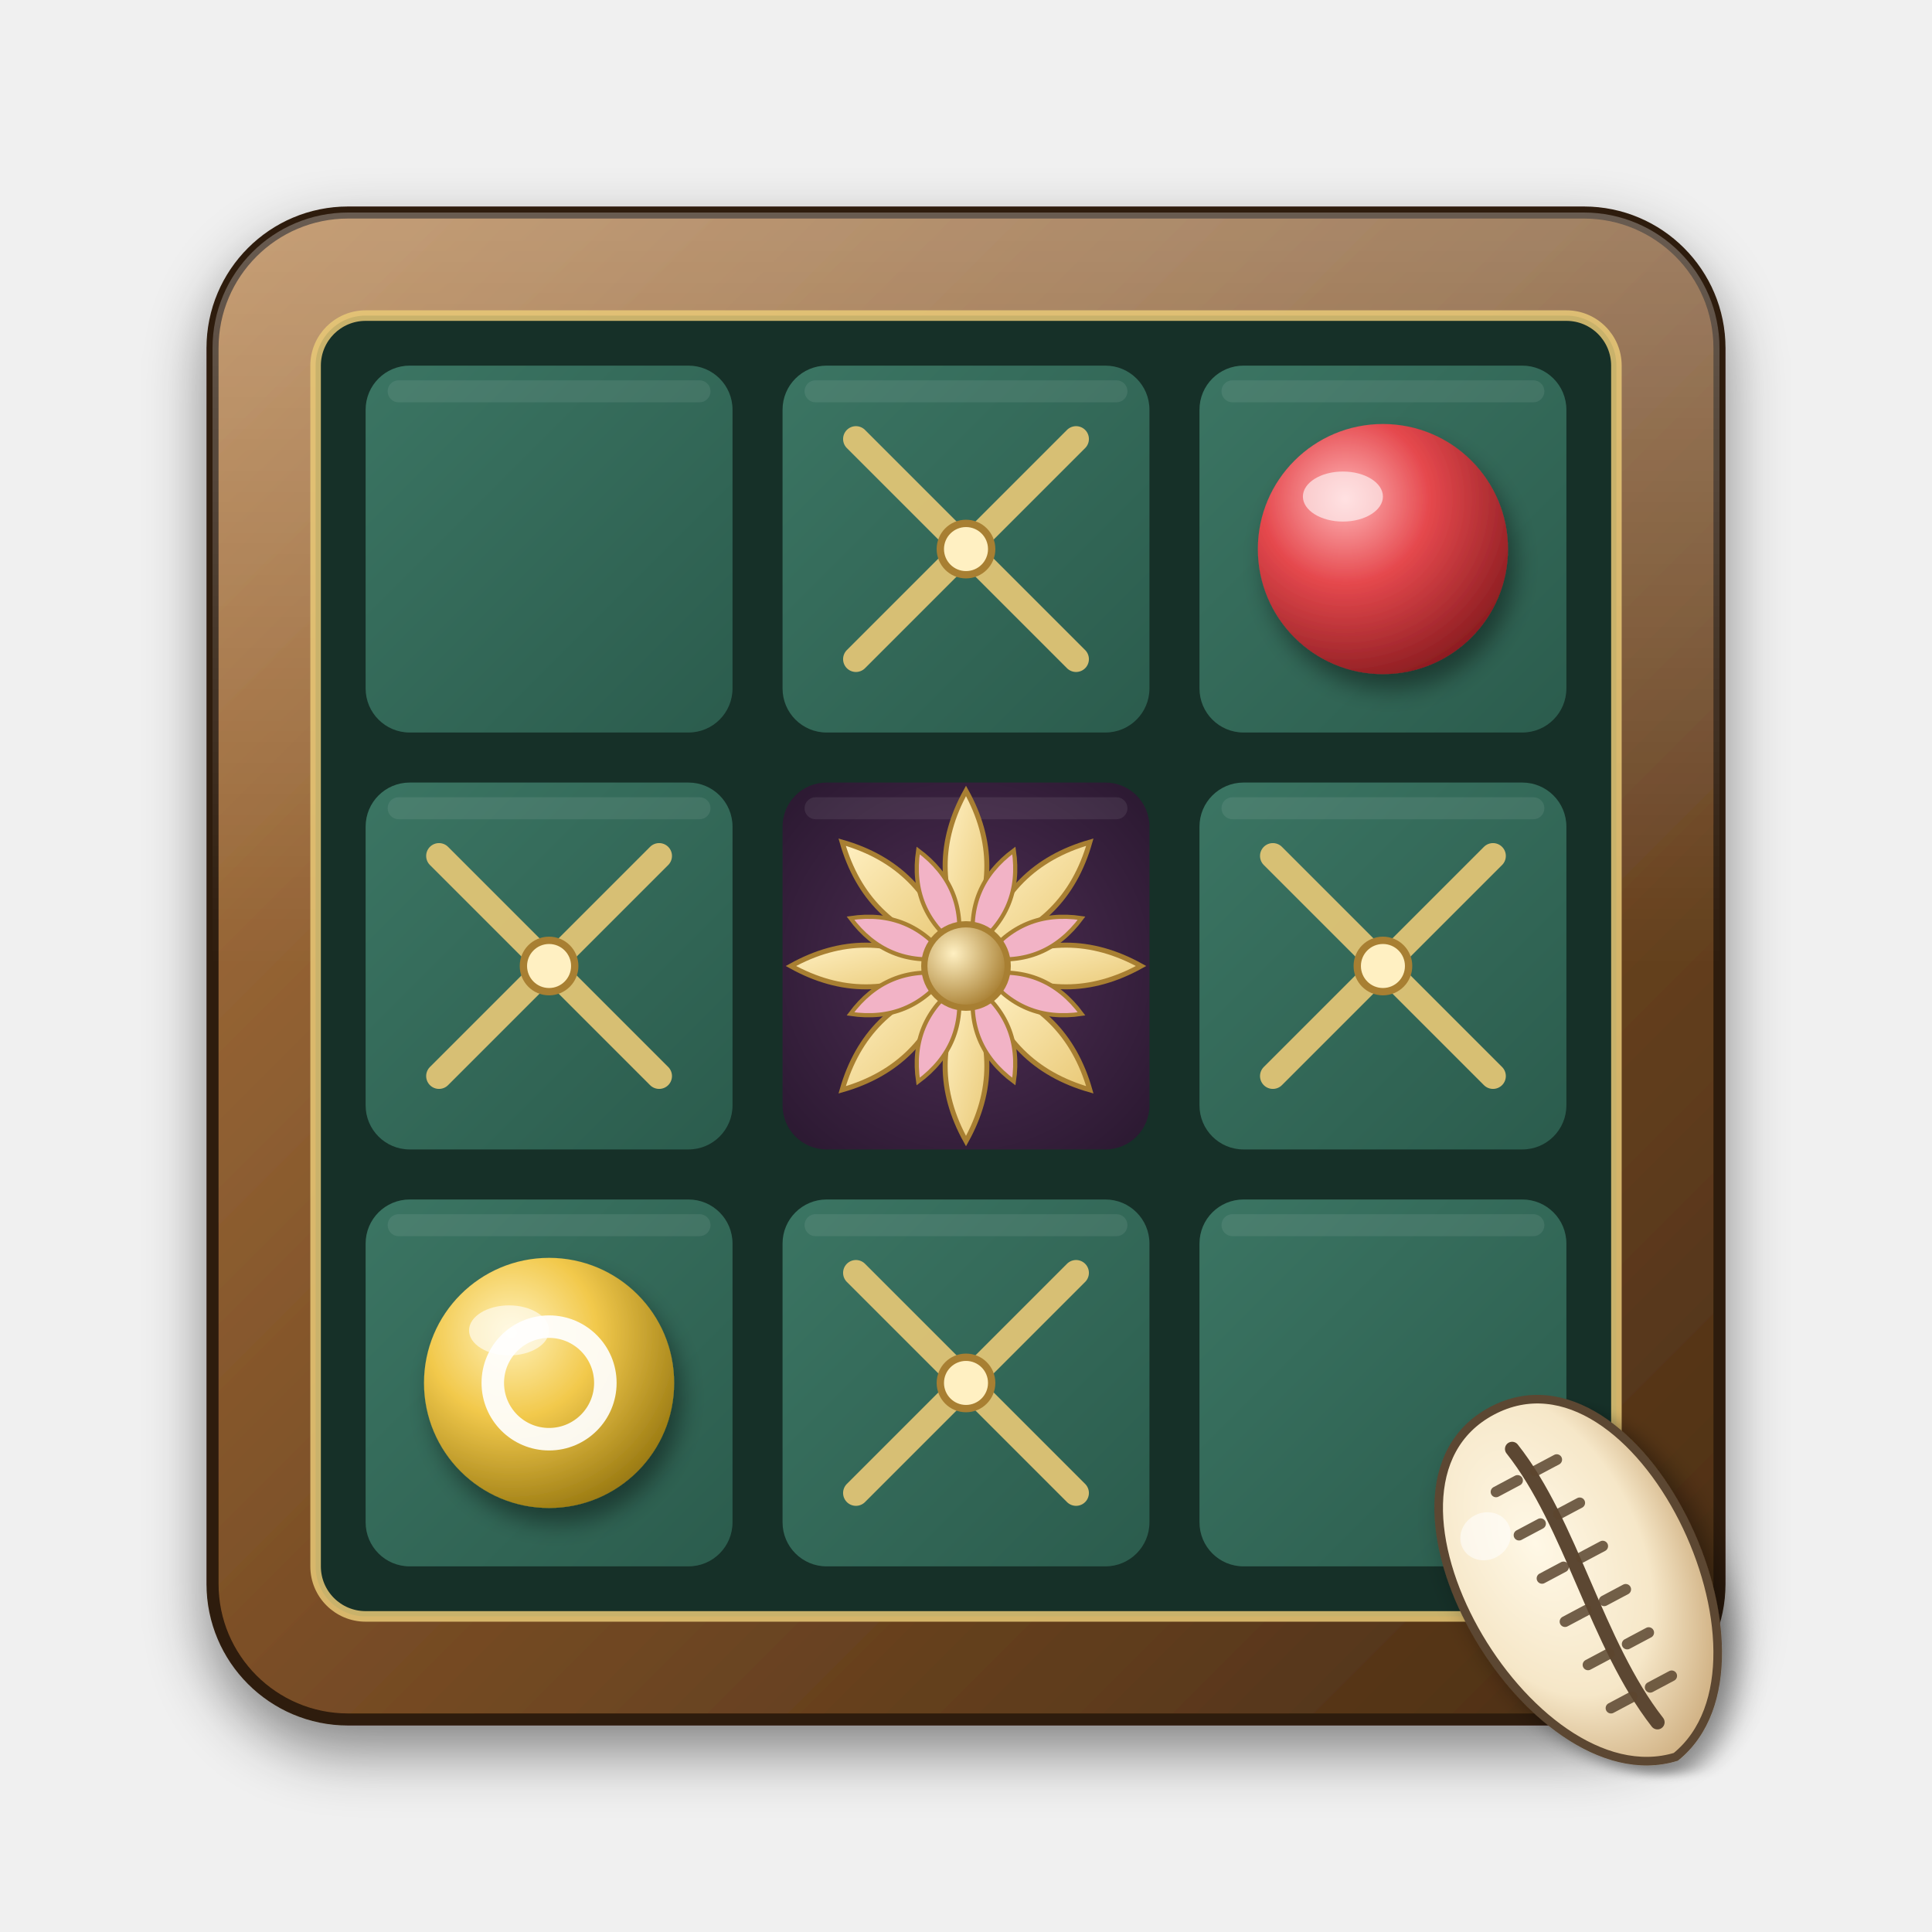
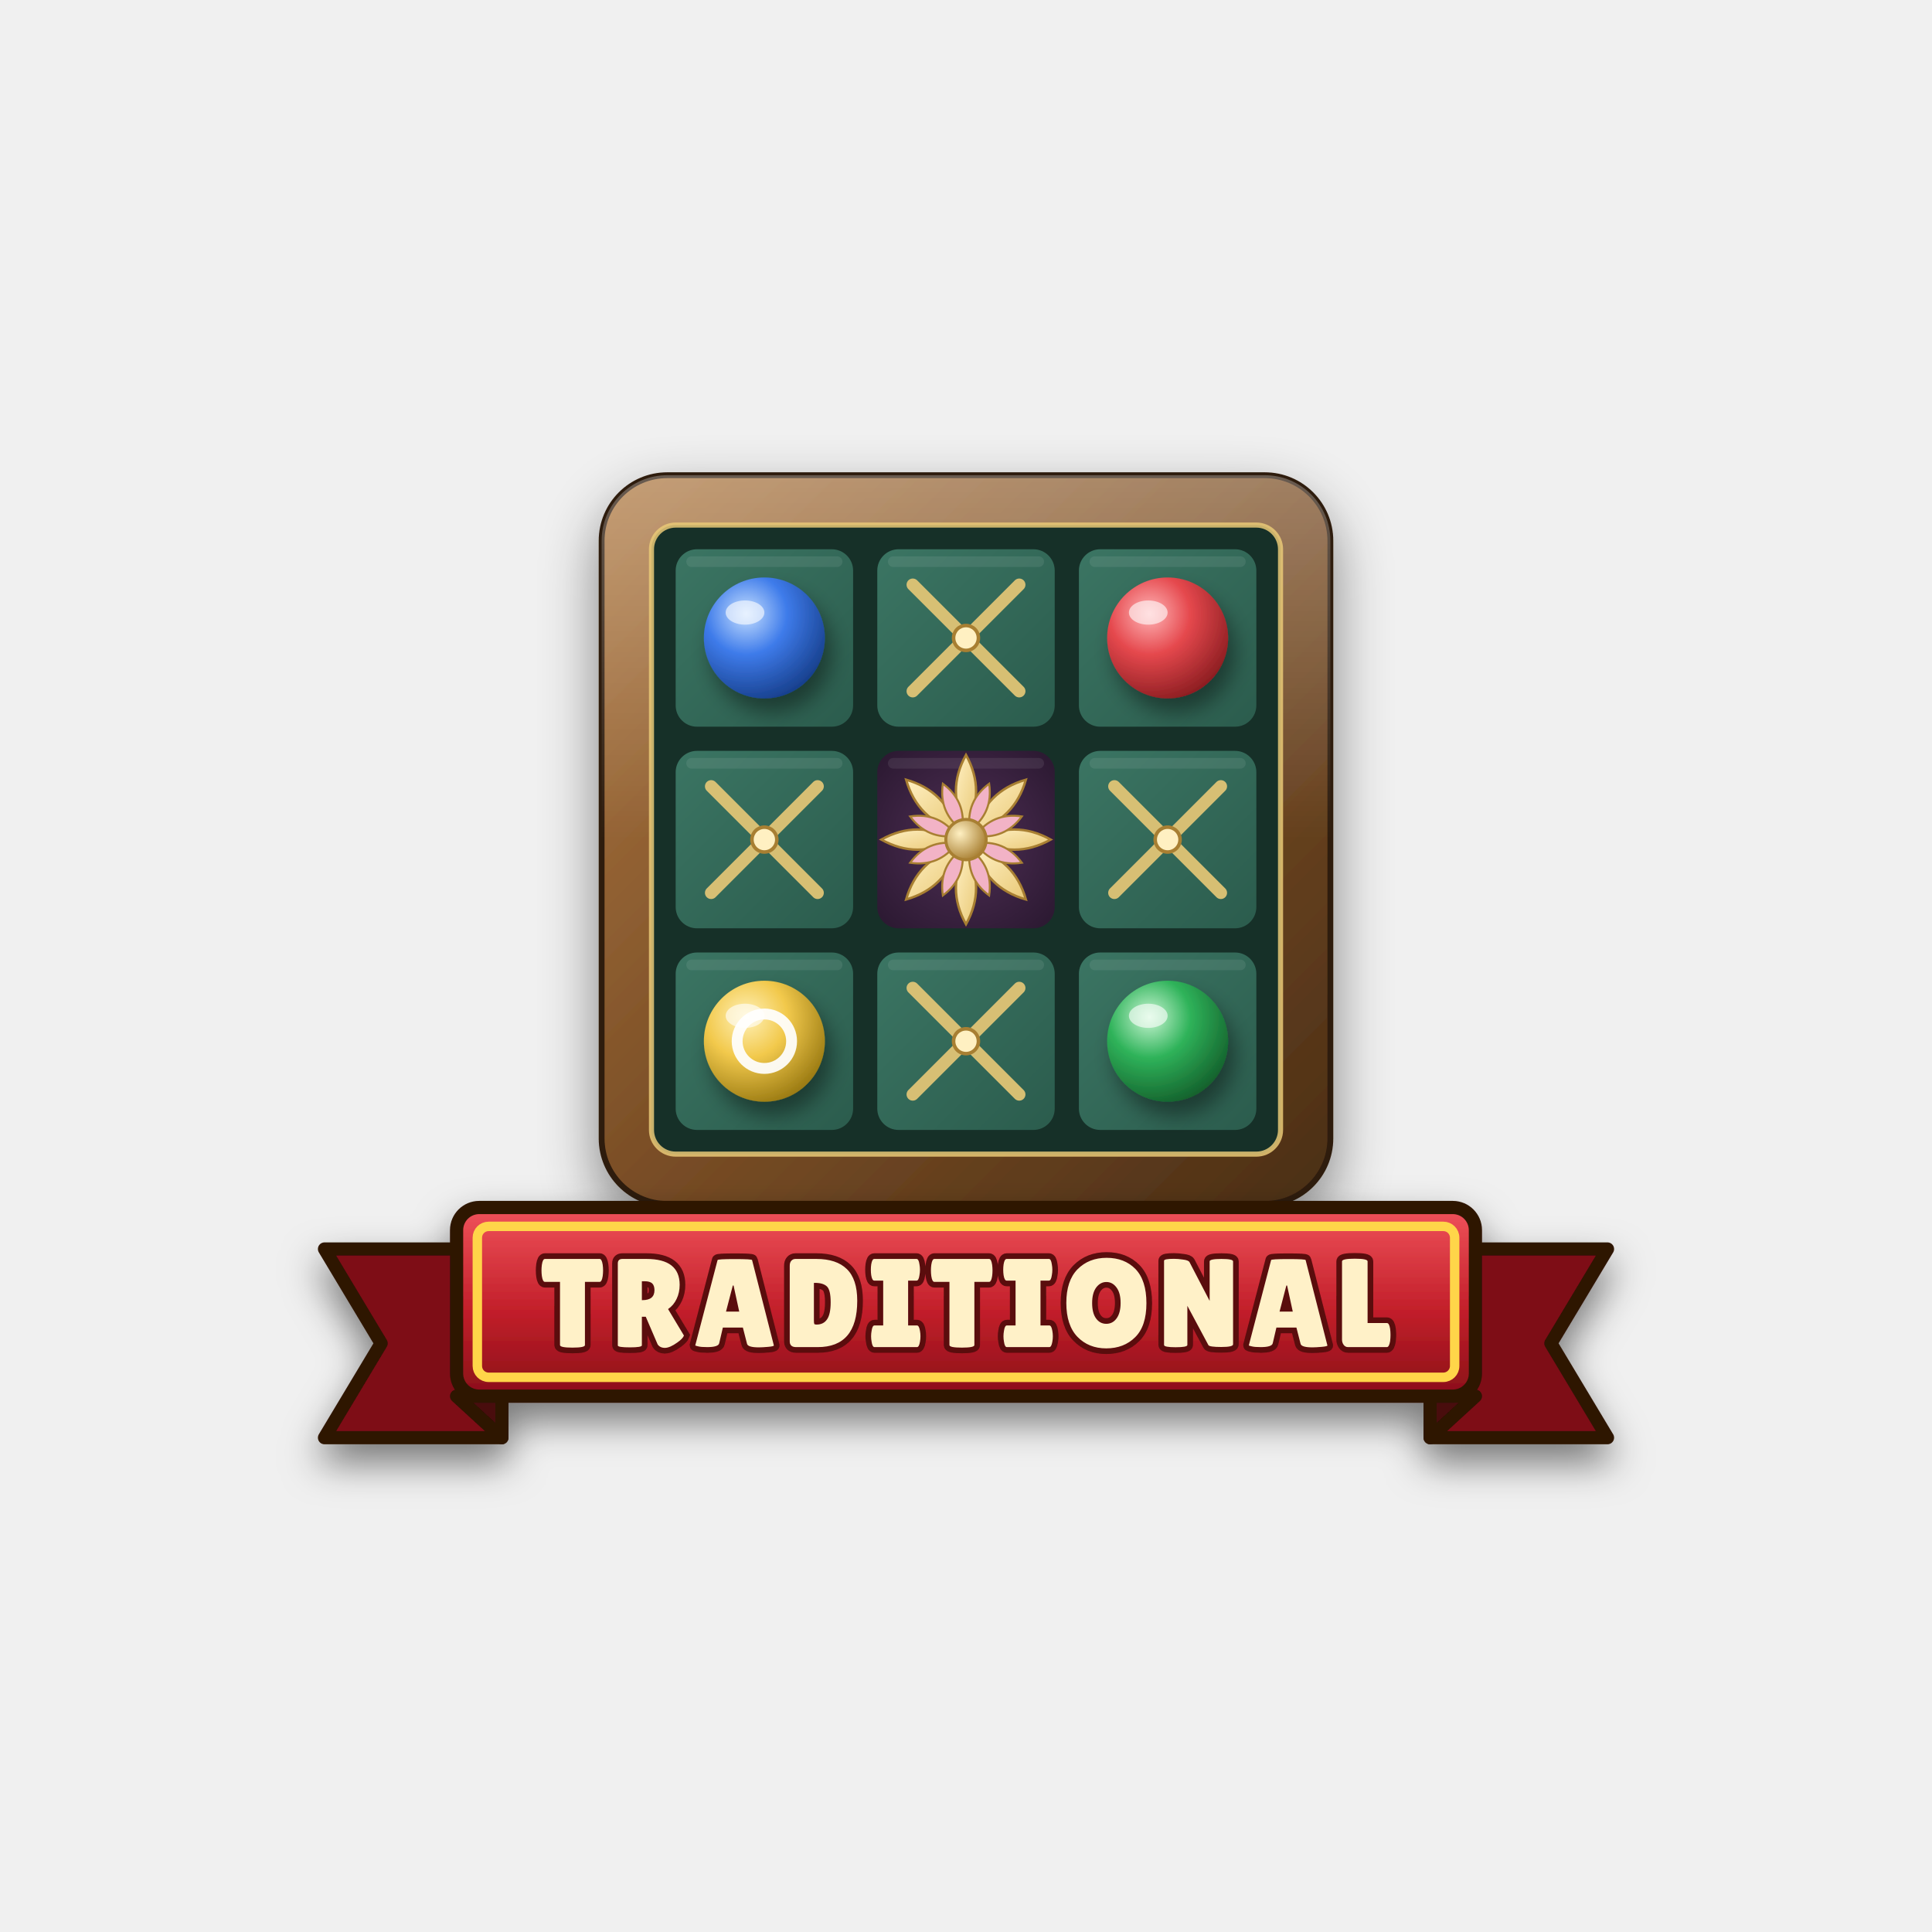
<svg xmlns="http://www.w3.org/2000/svg" width="1024" height="1024" viewBox="0 0 1024 1024">
  <defs>
    <radialGradient id="bg" cx="50%" cy="42%" r="75%">
      <stop offset="0" stop-color="#2F6152" />
      <stop offset="1" stop-color="#132A24" />
    </radialGradient>
    <linearGradient id="frame" x1="0" y1="0" x2="1" y2="1">
      <stop offset="0" stop-color="#B07A43" />
      <stop offset="0.5" stop-color="#7A4E26" />
      <stop offset="1" stop-color="#4A2E15" />
    </linearGradient>
    <linearGradient id="sheen" x1="0" y1="0" x2="0" y2="1">
      <stop offset="0" stop-color="#fff" stop-opacity="0.28" />
      <stop offset="0.5" stop-color="#fff" stop-opacity="0" />
    </linearGradient>
    <linearGradient id="tile" x1="0" y1="0" x2="1" y2="1">
      <stop offset="0" stop-color="#3B7563" />
      <stop offset="1" stop-color="#2B5C4D" />
    </linearGradient>
    <radialGradient id="home" cx="50%" cy="50%" r="70%">
      <stop offset="0" stop-color="#4F2F55" />
      <stop offset="1" stop-color="#2A1830" />
    </radialGradient>
    <linearGradient id="petal" x1="0" y1="0" x2="1" y2="1">
      <stop offset="0" stop-color="#FFF0C2" />
      <stop offset="1" stop-color="#E9C977" />
    </linearGradient>
    <radialGradient id="disc" cx="35%" cy="35%" r="70%">
      <stop offset="0" stop-color="#FFF0C2" />
      <stop offset="1" stop-color="#A87F32" />
    </radialGradient>
    <radialGradient id="yellow" cx="35%" cy="30%" r="75%">
      <stop offset="0" stop-color="#FFF1B8" />
      <stop offset="0.45" stop-color="#F2C94C" />
      <stop offset="1" stop-color="#9A7A12" />
    </radialGradient>
    <radialGradient id="red" cx="35%" cy="30%" r="75%">
      <stop offset="0" stop-color="#FFB4B6" />
      <stop offset="0.45" stop-color="#E5484D" />
      <stop offset="1" stop-color="#8C1D21" />
    </radialGradient>
    <filter id="shadow" x="-20%" y="-20%" width="140%" height="140%">
      <feDropShadow dx="0" dy="14" stdDeviation="16" flood-color="#000" flood-opacity="0.45" />
    </filter>
    <filter id="soft" x="-30%" y="-30%" width="160%" height="160%">
      <feDropShadow dx="4" dy="8" stdDeviation="6" flood-color="#000" flood-opacity="0.4" />
    </filter>
+     <radialGradient id="blue" cx="35%" cy="30%" r="75%">
+       <stop offset="0" stop-color="#C4DEFF" />
+       <stop offset="0.45" stop-color="#3E7BEA" />
+       <stop offset="1" stop-color="#173F8C" />
+     </radialGradient>
+     <radialGradient id="green" cx="35%" cy="30%" r="75%">
+       <stop offset="0" stop-color="#C8F5D2" />
+       <stop offset="0.45" stop-color="#2FB35A" />
+       <stop offset="1" stop-color="#14612C" />
+     </radialGradient>
+     <radialGradient id="glow" cx="50%" cy="50%" r="50%">
+       <stop offset="0" stop-color="#FFE08A" stop-opacity="0.55" />
+       <stop offset="1" stop-color="#FFE08A" stop-opacity="0" />
+     </radialGradient>
+     <radialGradient id="bgRich" cx="50%" cy="40%" r="75%">
+       <stop offset="0" stop-color="#2E7A62" />
+       <stop offset="0.6" stop-color="#17463A" />
+       <stop offset="1" stop-color="#0B2620" />
+     </radialGradient>
+     <linearGradient id="bRed" x1="0" y1="0" x2="0" y2="1">
+       <stop offset="0" stop-color="#F0525A" />
+       <stop offset="0.55" stop-color="#C21F2A" />
+       <stop offset="1" stop-color="#8A0F18" />
+     </linearGradient>
+     <filter id="bannerShadow" x="-20%" y="-40%" width="140%" height="180%">
+       <feDropShadow dx="0" dy="10" stdDeviation="10" flood-color="#000" flood-opacity="0.5" />
+     </filter>
  </defs>
-   <g filter="url(#shadow)">
-     <rect x="112.64" y="112.64" width="798.72" height="798.72" rx="71.88" fill="url(#frame)" stroke="#2E1B0B" stroke-width="6.39" />
-   </g>
-   <rect x="112.64" y="112.64" width="798.72" height="798.72" rx="71.88" fill="url(#sheen)" />
-   <rect x="167.27" y="167.27" width="689.46" height="689.46" rx="26.52" fill="#163028" stroke="#E9C977" stroke-width="5.59" stroke-opacity="0.85" />
-   <rect x="193.79" y="193.79" width="194.46" height="194.46" rx="23.34" fill="url(#tile)" />
-   <rect x="205.46" y="201.57" width="171.13" height="11.67" rx="5.83" fill="#fff" fill-opacity="0.08" />
-   <rect x="414.77" y="193.79" width="194.46" height="194.46" rx="23.34" fill="url(#tile)" />
-   <rect x="426.44" y="201.57" width="171.13" height="11.67" rx="5.83" fill="#fff" fill-opacity="0.08" />
-   <path d="M 453.66 232.68 L 570.34 349.36 M 570.34 232.68 L 453.66 349.36" stroke="#E9C977" stroke-width="13.61" stroke-linecap="round" stroke-opacity="0.9" />
-   <circle cx="512" cy="291.02" r="13.61" fill="#FFF0C2" stroke="#A87F32" stroke-width="3.89" />
-   <rect x="635.75" y="193.79" width="194.46" height="194.46" rx="23.34" fill="url(#tile)" />
-   <rect x="647.42" y="201.57" width="171.13" height="11.67" rx="5.83" fill="#fff" fill-opacity="0.08" />
-   <rect x="193.79" y="414.77" width="194.46" height="194.46" rx="23.34" fill="url(#tile)" />
-   <rect x="205.46" y="422.55" width="171.13" height="11.67" rx="5.83" fill="#fff" fill-opacity="0.08" />
-   <path d="M 232.68 453.66 L 349.36 570.34 M 349.36 453.66 L 232.68 570.34" stroke="#E9C977" stroke-width="13.61" stroke-linecap="round" stroke-opacity="0.9" />
-   <circle cx="291.02" cy="512" r="13.61" fill="#FFF0C2" stroke="#A87F32" stroke-width="3.89" />
-   <rect x="414.77" y="414.77" width="194.46" height="194.46" rx="23.34" fill="url(#home)" />
-   <rect x="426.44" y="422.55" width="171.13" height="11.67" rx="5.83" fill="#fff" fill-opacity="0.08" />
-   <rect x="635.75" y="414.77" width="194.46" height="194.46" rx="23.34" fill="url(#tile)" />
-   <rect x="647.42" y="422.55" width="171.13" height="11.67" rx="5.83" fill="#fff" fill-opacity="0.08" />
-   <path d="M 674.64 453.66 L 791.32 570.34 M 791.32 453.66 L 674.64 570.34" stroke="#E9C977" stroke-width="13.61" stroke-linecap="round" stroke-opacity="0.9" />
-   <circle cx="732.98" cy="512" r="13.61" fill="#FFF0C2" stroke="#A87F32" stroke-width="3.89" />
-   <rect x="193.79" y="635.75" width="194.46" height="194.46" rx="23.34" fill="url(#tile)" />
-   <rect x="205.46" y="643.53" width="171.13" height="11.67" rx="5.83" fill="#fff" fill-opacity="0.08" />
-   <rect x="414.77" y="635.75" width="194.46" height="194.46" rx="23.34" fill="url(#tile)" />
-   <rect x="426.44" y="643.53" width="171.13" height="11.67" rx="5.83" fill="#fff" fill-opacity="0.08" />
-   <path d="M 453.66 674.64 L 570.34 791.32 M 570.34 674.64 L 453.66 791.32" stroke="#E9C977" stroke-width="13.61" stroke-linecap="round" stroke-opacity="0.9" />
-   <circle cx="512" cy="732.98" r="13.61" fill="#FFF0C2" stroke="#A87F32" stroke-width="3.89" />
-   <rect x="635.75" y="635.75" width="194.46" height="194.46" rx="23.34" fill="url(#tile)" />
-   <rect x="647.42" y="643.53" width="171.13" height="11.67" rx="5.83" fill="#fff" fill-opacity="0.08" />
-   <path d="M 525.26 512 Q 565.04 534.1 604.81 512 Q 565.04 489.9 525.26 512 Z" fill="url(#petal)" stroke="#A87F32" stroke-width="2.65" />
-   <path d="M 521.38 521.38 Q 533.88 565.13 577.63 577.63 Q 565.13 533.88 521.38 521.38 Z" fill="url(#petal)" stroke="#A87F32" stroke-width="2.65" />
-   <path d="M 512 525.26 Q 489.9 565.04 512 604.81 Q 534.1 565.04 512 525.26 Z" fill="url(#petal)" stroke="#A87F32" stroke-width="2.65" />
-   <path d="M 502.62 521.38 Q 458.87 533.88 446.37 577.63 Q 490.12 565.13 502.62 521.38 Z" fill="url(#petal)" stroke="#A87F32" stroke-width="2.65" />
-   <path d="M 498.74 512 Q 458.96 489.9 419.19 512 Q 458.96 534.1 498.74 512 Z" fill="url(#petal)" stroke="#A87F32" stroke-width="2.65" />
-   <path d="M 502.62 502.62 Q 490.12 458.87 446.37 446.37 Q 458.87 490.12 502.62 502.62 Z" fill="url(#petal)" stroke="#A87F32" stroke-width="2.65" />
-   <path d="M 512 498.74 Q 534.1 458.96 512 419.19 Q 489.9 458.96 512 498.74 Z" fill="url(#petal)" stroke="#A87F32" stroke-width="2.65" />
-   <path d="M 521.38 502.62 Q 565.13 490.12 577.63 446.37 Q 533.88 458.87 521.38 502.62 Z" fill="url(#petal)" stroke="#A87F32" stroke-width="2.65" />
-   <path d="M 522.21 516.23 Q 541.39 542.11 573.25 537.37 Q 554.07 511.49 522.21 516.23 Z" fill="#F2B3C6" stroke="#A87F32" stroke-width="2.21" />
-   <path d="M 516.23 522.21 Q 511.49 554.07 537.37 573.25 Q 542.11 541.39 516.23 522.21 Z" fill="#F2B3C6" stroke="#A87F32" stroke-width="2.21" />
-   <path d="M 507.77 522.21 Q 481.89 541.39 486.63 573.25 Q 512.51 554.07 507.77 522.21 Z" fill="#F2B3C6" stroke="#A87F32" stroke-width="2.21" />
-   <path d="M 501.79 516.23 Q 469.93 511.49 450.75 537.37 Q 482.61 542.11 501.79 516.23 Z" fill="#F2B3C6" stroke="#A87F32" stroke-width="2.21" />
-   <path d="M 501.79 507.77 Q 482.61 481.89 450.75 486.63 Q 469.93 512.51 501.79 507.77 Z" fill="#F2B3C6" stroke="#A87F32" stroke-width="2.21" />
-   <path d="M 507.77 501.79 Q 512.51 469.93 486.63 450.75 Q 481.89 482.61 507.77 501.79 Z" fill="#F2B3C6" stroke="#A87F32" stroke-width="2.21" />
-   <path d="M 516.23 501.79 Q 542.11 482.61 537.37 450.75 Q 511.49 469.93 516.23 501.79 Z" fill="#F2B3C6" stroke="#A87F32" stroke-width="2.21" />
-   <path d="M 522.21 507.77 Q 554.07 512.51 573.25 486.63 Q 541.39 481.89 522.21 507.77 Z" fill="#F2B3C6" stroke="#A87F32" stroke-width="2.21" />
-   <circle cx="512" cy="512" r="22.1" fill="url(#disc)" stroke="#A87F32" stroke-width="3.31" />
-   <g filter="url(#soft)">
-     <circle cx="291.02" cy="732.98" r="66.29" fill="url(#yellow)" />
-   </g>
-   <ellipse cx="269.81" cy="705.14" rx="21.21" ry="13.26" fill="#fff" fill-opacity="0.6" />
-   <circle cx="291.02" cy="732.98" r="29.83" fill="none" stroke="#fff" stroke-opacity="0.92" stroke-width="11.93" />
-   <g filter="url(#soft)">
-     <circle cx="732.98" cy="291.02" r="66.29" fill="url(#red)" />
-   </g>
-   <ellipse cx="711.77" cy="263.18" rx="21.21" ry="13.26" fill="#fff" fill-opacity="0.6" />
  <defs>
    <radialGradient id="shellBody" cx="40%" cy="35%" r="70%">
      <stop offset="0" stop-color="#FFF8E6" />
      <stop offset="0.6" stop-color="#F6E7C8" />
      <stop offset="1" stop-color="#C9A777" />
    </radialGradient>
  </defs>
-   <g transform="translate(839.48 839.48) rotate(-28)" filter="url(#soft)">
-     <path d="M 0 -103.83 C 87.26 -103.83, 79.67 88.26, 0 103.83 C -79.67 88.26, -87.26 -103.83, 0 -103.83 Z" fill="url(#shellBody)" stroke="#5B4630" stroke-width="4.55" />
-     <path d="M 0 -80.99 C 9.11 -31.15, -9.11 31.15, 0 83.07" stroke="#5B4630" stroke-width="7.59" fill="none" stroke-linecap="round" />
-     <path d="M -5.31 -64.9 L -18.21 -64.9 M 5.31 -64.9 L 18.21 -64.9" stroke="#5B4630" stroke-width="5.69" stroke-linecap="round" stroke-opacity="0.85" />
-     <path d="M -5.31 -38.94 L -18.21 -38.94 M 5.31 -38.94 L 18.21 -38.94" stroke="#5B4630" stroke-width="5.69" stroke-linecap="round" stroke-opacity="0.85" />
-     <path d="M -5.31 -12.98 L -18.21 -12.98 M 5.31 -12.98 L 18.21 -12.98" stroke="#5B4630" stroke-width="5.69" stroke-linecap="round" stroke-opacity="0.85" />
-     <path d="M -5.31 12.98 L -18.21 12.98 M 5.31 12.98 L 18.21 12.98" stroke="#5B4630" stroke-width="5.69" stroke-linecap="round" stroke-opacity="0.85" />
-     <path d="M -5.31 38.94 L -18.21 38.94 M 5.31 38.94 L 18.21 38.94" stroke="#5B4630" stroke-width="5.69" stroke-linecap="round" stroke-opacity="0.85" />
-     <path d="M -5.31 64.9 L -18.21 64.9 M 5.31 64.9 L 18.21 64.9" stroke="#5B4630" stroke-width="5.69" stroke-linecap="round" stroke-opacity="0.85" />
-     <ellipse cx="-34.15" cy="-46.73" rx="13.66" ry="12.46" fill="#fff" fill-opacity="0.55" />
+   <g transform="translate(512 445) scale(0.92) translate(-512 -512)">
+     <g filter="url(#shadow)">
+       <rect x="302.08" y="302.08" width="419.84" height="419.84" rx="37.79" fill="url(#frame)" stroke="#2E1B0B" stroke-width="3.36" />
+     </g>
+     <rect x="302.08" y="302.08" width="419.84" height="419.84" rx="37.79" fill="url(#sheen)" />
+     <rect x="330.8" y="330.8" width="362.41" height="362.41" rx="13.94" fill="#163028" stroke="#E9C977" stroke-width="2.94" stroke-opacity="0.85" />
+     <rect x="344.74" y="344.74" width="102.22" height="102.22" rx="12.27" fill="url(#tile)" />
+     <rect x="350.87" y="348.82" width="89.95" height="6.13" rx="3.07" fill="#fff" fill-opacity="0.08" />
+     <rect x="460.89" y="344.74" width="102.22" height="102.22" rx="12.27" fill="url(#tile)" />
+     <rect x="467.02" y="348.82" width="89.95" height="6.13" rx="3.07" fill="#fff" fill-opacity="0.08" />
+     <path d="M 481.33 365.18 L 542.67 426.51 M 542.67 365.18 L 481.33 426.51" stroke="#E9C977" stroke-width="7.16" stroke-linecap="round" stroke-opacity="0.9" />
+     <circle cx="512" cy="395.84" r="7.16" fill="#FFF0C2" stroke="#A87F32" stroke-width="2.04" />
+     <rect x="577.05" y="344.74" width="102.22" height="102.22" rx="12.27" fill="url(#tile)" />
+     <rect x="583.18" y="348.82" width="89.95" height="6.13" rx="3.07" fill="#fff" fill-opacity="0.08" />
+     <rect x="344.74" y="460.89" width="102.22" height="102.22" rx="12.27" fill="url(#tile)" />
+     <rect x="350.87" y="464.98" width="89.95" height="6.13" rx="3.07" fill="#fff" fill-opacity="0.08" />
+     <path d="M 365.18 481.33 L 426.51 542.67 M 426.51 481.33 L 365.18 542.67" stroke="#E9C977" stroke-width="7.16" stroke-linecap="round" stroke-opacity="0.9" />
+     <circle cx="395.84" cy="512" r="7.16" fill="#FFF0C2" stroke="#A87F32" stroke-width="2.04" />
+     <rect x="460.89" y="460.89" width="102.22" height="102.22" rx="12.27" fill="url(#home)" />
+     <rect x="467.02" y="464.98" width="89.95" height="6.13" rx="3.07" fill="#fff" fill-opacity="0.08" />
+     <rect x="577.05" y="460.89" width="102.22" height="102.22" rx="12.27" fill="url(#tile)" />
+     <rect x="583.18" y="464.98" width="89.95" height="6.13" rx="3.07" fill="#fff" fill-opacity="0.08" />
+     <path d="M 597.49 481.33 L 658.82 542.67 M 658.82 481.33 L 597.49 542.67" stroke="#E9C977" stroke-width="7.16" stroke-linecap="round" stroke-opacity="0.9" />
+     <circle cx="628.16" cy="512" r="7.16" fill="#FFF0C2" stroke="#A87F32" stroke-width="2.04" />
+     <rect x="344.74" y="577.05" width="102.22" height="102.22" rx="12.27" fill="url(#tile)" />
+     <rect x="350.87" y="581.14" width="89.95" height="6.13" rx="3.07" fill="#fff" fill-opacity="0.08" />
+     <rect x="460.89" y="577.05" width="102.22" height="102.22" rx="12.27" fill="url(#tile)" />
+     <rect x="467.02" y="581.14" width="89.95" height="6.13" rx="3.07" fill="#fff" fill-opacity="0.08" />
+     <path d="M 481.33 597.49 L 542.67 658.82 M 542.67 597.49 L 481.33 658.82" stroke="#E9C977" stroke-width="7.16" stroke-linecap="round" stroke-opacity="0.9" />
+     <circle cx="512" cy="628.16" r="7.16" fill="#FFF0C2" stroke="#A87F32" stroke-width="2.04" />
+     <rect x="577.05" y="577.05" width="102.22" height="102.22" rx="12.27" fill="url(#tile)" />
+     <rect x="583.18" y="581.14" width="89.95" height="6.13" rx="3.07" fill="#fff" fill-opacity="0.08" />
+     <path d="M 518.97 512 Q 539.88 523.62 560.79 512 Q 539.88 500.38 518.97 512 Z" fill="url(#petal)" stroke="#A87F32" stroke-width="1.39" />
+     <path d="M 516.93 516.93 Q 523.5 539.93 546.5 546.5 Q 539.93 523.5 516.93 516.93 Z" fill="url(#petal)" stroke="#A87F32" stroke-width="1.39" />
+     <path d="M 512 518.97 Q 500.38 539.88 512 560.79 Q 523.62 539.88 512 518.97 Z" fill="url(#petal)" stroke="#A87F32" stroke-width="1.39" />
+     <path d="M 507.07 516.93 Q 484.07 523.5 477.5 546.5 Q 500.5 539.93 507.07 516.93 Z" fill="url(#petal)" stroke="#A87F32" stroke-width="1.39" />
+     <path d="M 505.03 512 Q 484.12 500.38 463.21 512 Q 484.12 523.62 505.03 512 Z" fill="url(#petal)" stroke="#A87F32" stroke-width="1.39" />
+     <path d="M 507.07 507.07 Q 500.5 484.07 477.5 477.5 Q 484.07 500.5 507.07 507.07 Z" fill="url(#petal)" stroke="#A87F32" stroke-width="1.39" />
+     <path d="M 512 505.03 Q 523.62 484.12 512 463.21 Q 500.38 484.12 512 505.03 Z" fill="url(#petal)" stroke="#A87F32" stroke-width="1.39" />
+     <path d="M 516.93 507.07 Q 539.93 500.5 546.5 477.5 Q 523.5 484.07 516.93 507.07 Z" fill="url(#petal)" stroke="#A87F32" stroke-width="1.39" />
+     <path d="M 517.37 514.22 Q 527.45 527.83 544.19 525.34 Q 534.11 511.73 517.37 514.22 Z" fill="#F2B3C6" stroke="#A87F32" stroke-width="1.16" />
+     <path d="M 514.22 517.37 Q 511.73 534.11 525.34 544.19 Q 527.83 527.45 514.22 517.37 Z" fill="#F2B3C6" stroke="#A87F32" stroke-width="1.16" />
+     <path d="M 509.78 517.37 Q 496.17 527.45 498.66 544.19 Q 512.27 534.11 509.78 517.37 Z" fill="#F2B3C6" stroke="#A87F32" stroke-width="1.16" />
+     <path d="M 506.63 514.22 Q 489.89 511.73 479.81 525.34 Q 496.55 527.83 506.63 514.22 Z" fill="#F2B3C6" stroke="#A87F32" stroke-width="1.16" />
+     <path d="M 506.63 509.78 Q 496.55 496.17 479.81 498.66 Q 489.89 512.27 506.63 509.78 Z" fill="#F2B3C6" stroke="#A87F32" stroke-width="1.16" />
+     <path d="M 509.78 506.63 Q 512.27 489.89 498.66 479.81 Q 496.17 496.55 509.78 506.63 Z" fill="#F2B3C6" stroke="#A87F32" stroke-width="1.16" />
+     <path d="M 514.22 506.63 Q 527.83 496.55 525.34 479.81 Q 511.73 489.89 514.22 506.63 Z" fill="#F2B3C6" stroke="#A87F32" stroke-width="1.16" />
+     <path d="M 517.37 509.78 Q 534.11 512.27 544.19 498.66 Q 527.45 496.17 517.37 509.78 Z" fill="#F2B3C6" stroke="#A87F32" stroke-width="1.16" />
+     <circle cx="512" cy="512" r="11.62" fill="url(#disc)" stroke="#A87F32" stroke-width="1.74" />
+     <g filter="url(#soft)">
+       <circle cx="395.84" cy="628.16" r="34.85" fill="url(#yellow)" />
+     </g>
+     <ellipse cx="384.69" cy="613.52" rx="11.15" ry="6.97" fill="#fff" fill-opacity="0.6" />
+     <circle cx="395.84" cy="628.16" r="15.68" fill="none" stroke="#fff" stroke-opacity="0.92" stroke-width="6.27" />
+     <g filter="url(#soft)">
+       <circle cx="628.16" cy="395.84" r="34.85" fill="url(#red)" />
+     </g>
+     <ellipse cx="617" cy="381.21" rx="11.15" ry="6.97" fill="#fff" fill-opacity="0.6" />
+     <g filter="url(#soft)">
+       <circle cx="395.84" cy="395.84" r="34.85" fill="url(#blue)" />
+     </g>
+     <ellipse cx="384.688" cy="381.203" rx="11.152" ry="6.97" fill="#fff" fill-opacity="0.6" />
+     <g filter="url(#soft)">
+       <circle cx="628.16" cy="628.16" r="34.85" fill="url(#green)" />
+     </g>
+     <ellipse cx="617.008" cy="613.523" rx="11.152" ry="6.97" fill="#fff" fill-opacity="0.6" />
+   </g>
+   <g filter="url(#bannerShadow)">
+     <g stroke="#2E1203" stroke-width="7" stroke-linejoin="round">
+       <path d="M 266 662.001 L 172 662.001 L 202 712 L 172 761.999 L 266 761.999 Z" fill="#7E0E16" />
+       <path d="M 758 662.001 L 852 662.001 L 822 712 L 852 761.999 L 758 761.999 Z" fill="#7E0E16" />
+       <path d="M 242 739.999 L 266 761.999 L 266 739.999 Z M 782 739.999 L 758 761.999 L 758 739.999 Z" fill="#4A070C" />
+       <rect x="242" y="640.001" width="540" height="99.997" rx="12" fill="url(#bRed)" />
+     </g>
+     <rect x="253" y="650.001" width="518" height="79.997" rx="6" fill="none" stroke="#FFD54A" stroke-width="5" />
+     <path d="M35.1-51.8L35.1-1.6Q35.1 0.4 25.2 0.4Q15.3 0.4 15.3-1.6L15.3-1.6L15.3-51.8L3.3-51.8Q1.6-51.8 0.9-56.4L0.9-56.4Q0.6-58.6 0.6-60.9Q0.6-63.2 0.9-65.4L0.9-65.4Q1.6-70 3.3-70L3.3-70L46.8-70Q48.5-70 49.2-65.4L49.2-65.4Q49.5-63.2 49.5-60.9Q49.5-58.6 49.2-56.4L49.2-56.4Q48.5-51.8 46.8-51.8L46.8-51.8L35.1-51.8Z M80.3-24.1L80.3-1.4Q80.3 0.2 70.8 0.2L70.8 0.2Q61.2 0.2 61.2-1.3L61.2-1.3L61.2-66.5Q61.2-70 64.9-70L64.9-70L84-70Q110.3-70 110.3-49.5L110.3-49.5Q110.3-43.3 107.9-38.3Q105.5-33.2 101.1-30.2L101.1-30.2L113.7-9.2Q112.9-6.8 108.5-3.7L108.5-3.7Q102.5 0.6 98.6 0.6Q94.7 0.6 92.8-2.2L92.8-2.2L83.4-24.1L80.3-24.1ZM82.4-52.3L80.3-52.3L80.3-37.3L80.8-37.3Q90.3-37.3 90.3-45.2L90.3-45.2Q90.3-48.8 88.5-50.6Q86.6-52.3 82.4-52.3L82.4-52.3Z M173.2 0.2L173.2 0.2Q164.5 0.2 163.8-2.6L163.8-2.6L160.5-15.5L144.6-15.5L141.7-3.1Q141.1 0 132.1 0L132.1 0Q127.3 0 125-0.6Q122.7-1.1 122.7-1.4L122.7-1.4L140.4-69.1Q140.4-69.9 154.1-69.9Q167.8-69.9 167.8-69.1L167.8-69.1L185.1-1.3Q185.1-0.6 180.5-0.2Q175.9 0.2 173.2 0.2ZM152.5-48.9L147.1-28.2L157.6-28.2L153.1-48.9L152.5-48.9Z M197.7-4.6L197.7-4.6L197.7-64.6Q197.7-67.1 198.9-68.5Q200.2-70 202.2-70L202.2-70L218.9-70Q234.8-70 243.0-62Q251.3-54 251.3-36.8L251.3-36.8Q251.3 0 219.9 0L219.9 0L202.8 0Q197.7 0 197.7-4.6ZM217.9-51L216.9-51L216.9-21.1Q216.9-19 217.2-18.4Q217.5-17.9 219-17.9L219-17.9Q224.5-17.9 227.3-22Q230.2-26.1 230.2-35.6Q230.2-45.2 227.3-48.1Q224.3-51 217.9-51L217.9-51Z M265.0-17.2L271.9-17.2L271.9-52.8L264.8-52.8Q263.1-52.8 262.4-57.1L262.4-57.1Q262.1-59.2 262.1-61.4Q262.1-63.6 262.4-65.7L262.4-65.7Q263.1-70 264.8-70L264.8-70L298.4-70Q300.1-70 300.7-65.7L300.7-65.7Q301.1-63.6 301.1-61.4Q301.1-59.2 300.7-57.1L300.7-57.1Q300.1-52.8 298.4-52.8L298.4-52.8L291.7-52.8L291.7-17.2L298.7-17.2Q300.4-17.2 301.1-12.9L301.1-12.9Q301.5-10.8 301.5-8.6Q301.5-6.4 301.1-4.3L301.1-4.3Q300.4 0 298.7 0L298.7 0L265.0 0Q263.3 0 262.7-4.3L262.7-4.3Q262.3-6.4 262.3-8.6Q262.3-10.8 262.7-12.9L262.7-12.9Q263.3-17.2 265.0-17.2L265.0-17.2Z M344.3-51.8L344.3-1.6Q344.3 0.4 334.4 0.4Q324.5 0.4 324.5-1.6L324.5-1.6L324.5-51.8L312.5-51.8Q310.8-51.8 310.1-56.4L310.1-56.4Q309.8-58.6 309.8-60.9Q309.8-63.2 310.1-65.4L310.1-65.4Q310.8-70 312.5-70L312.5-70L356.0-70Q357.7-70 358.4-65.4L358.4-65.4Q358.7-63.2 358.7-60.9Q358.7-58.6 358.4-56.4L358.4-56.4Q357.7-51.8 356.0-51.8L356.0-51.8L344.3-51.8Z M370.1-17.2L377.0-17.2L377.0-52.8L369.9-52.8Q368.2-52.8 367.5-57.1L367.5-57.1Q367.2-59.2 367.2-61.4Q367.2-63.6 367.5-65.7L367.5-65.7Q368.2-70 369.9-70L369.9-70L403.5-70Q405.2-70 405.8-65.7L405.8-65.7Q406.2-63.6 406.2-61.4Q406.2-59.2 405.8-57.1L405.8-57.1Q405.2-52.8 403.5-52.8L403.5-52.8L396.8-52.8L396.8-17.2L403.8-17.2Q405.5-17.2 406.2-12.9L406.2-12.9Q406.6-10.8 406.6-8.6Q406.6-6.4 406.2-4.3L406.2-4.3Q405.5 0 403.8 0L403.8 0L370.1 0Q368.4 0 367.8-4.3L367.8-4.3Q367.4-6.4 367.4-8.6Q367.4-10.8 367.8-12.9L367.8-12.9Q368.4-17.2 370.1-17.2L370.1-17.2Z M449.0 1Q435.0 1 426.1-8.2Q417.3-17.4 417.3-35.1Q417.3-52.7 426.2-61.8Q435.2-70.9 449.3-70.9Q463.5-70.9 472.2-62.0Q480.9-53 480.9-34.9Q480.9-16.7 472.0-7.9Q463.1 1 449.0 1ZM449.1-51.7Q444.3-51.7 441.0-47.3Q437.8-42.9 437.8-35.0Q437.8-27 440.9-22.8Q444.0-18.5 449.0-18.5Q454.1-18.5 457.2-22.8Q460.4-27.1 460.4-35.1Q460.4-43.1 457.1-47.4Q453.9-51.7 449.1-51.7Z M549.7-68.1L549.7-2.2Q549.7-0.1 540.3-0.1Q530.9-0.1 530.1-1.6L530.1-1.6L513.4-32.8L513.4-1.7Q513.4 0.1 504.1 0.1Q494.9 0.1 494.9-1.7L494.9-1.7L494.9-68.6Q494.9-70.1 502.8-70.1L502.8-70.1Q505.9-70.1 510.0-69.5Q514.2-69 515.1-67.5L515.1-67.5L531.1-36.7L531.1-68.1Q531.1-70 540.4-70Q549.7-70 549.7-68.1L549.7-68.1Z M612.7 0.2L612.7 0.2Q604.0 0.2 603.3-2.6L603.3-2.6L600.0-15.5L584.1-15.5L581.2-3.1Q580.6 0 571.6 0L571.6 0Q566.8 0 564.5-0.6Q562.2-1.1 562.2-1.4L562.2-1.4L579.9-69.1Q579.9-69.9 593.6-69.9Q607.3-69.9 607.3-69.1L607.3-69.1L624.6-1.3Q624.6-0.6 620.0-0.2Q615.4 0.2 612.7 0.2ZM592.0-48.9L586.6-28.2L597.1-28.2L592.6-48.9L592.0-48.9Z M636.2-5.9L636.2-5.9L636.2-68.1Q636.2-70.2 646.3-70.2Q656.5-70.2 656.5-68.1L656.5-68.1L656.5-19.1L671.9-19.1Q673.7-19.1 674.4-14.4L674.4-14.4Q674.7-12.1 674.7-9.7Q674.7-7.3 674.4-4.8L674.4-4.8Q673.6 0 671.8 0L671.8 0L641.0 0Q638.8 0 637.5-1.8Q636.2-3.6 636.2-5.9Z" transform="translate(286.5995 713.9987) scale(0.6675567)" fill="#FFF1C8" stroke="#5A0A10" stroke-width="8.988" paint-order="stroke" />
  </g>
</svg>
